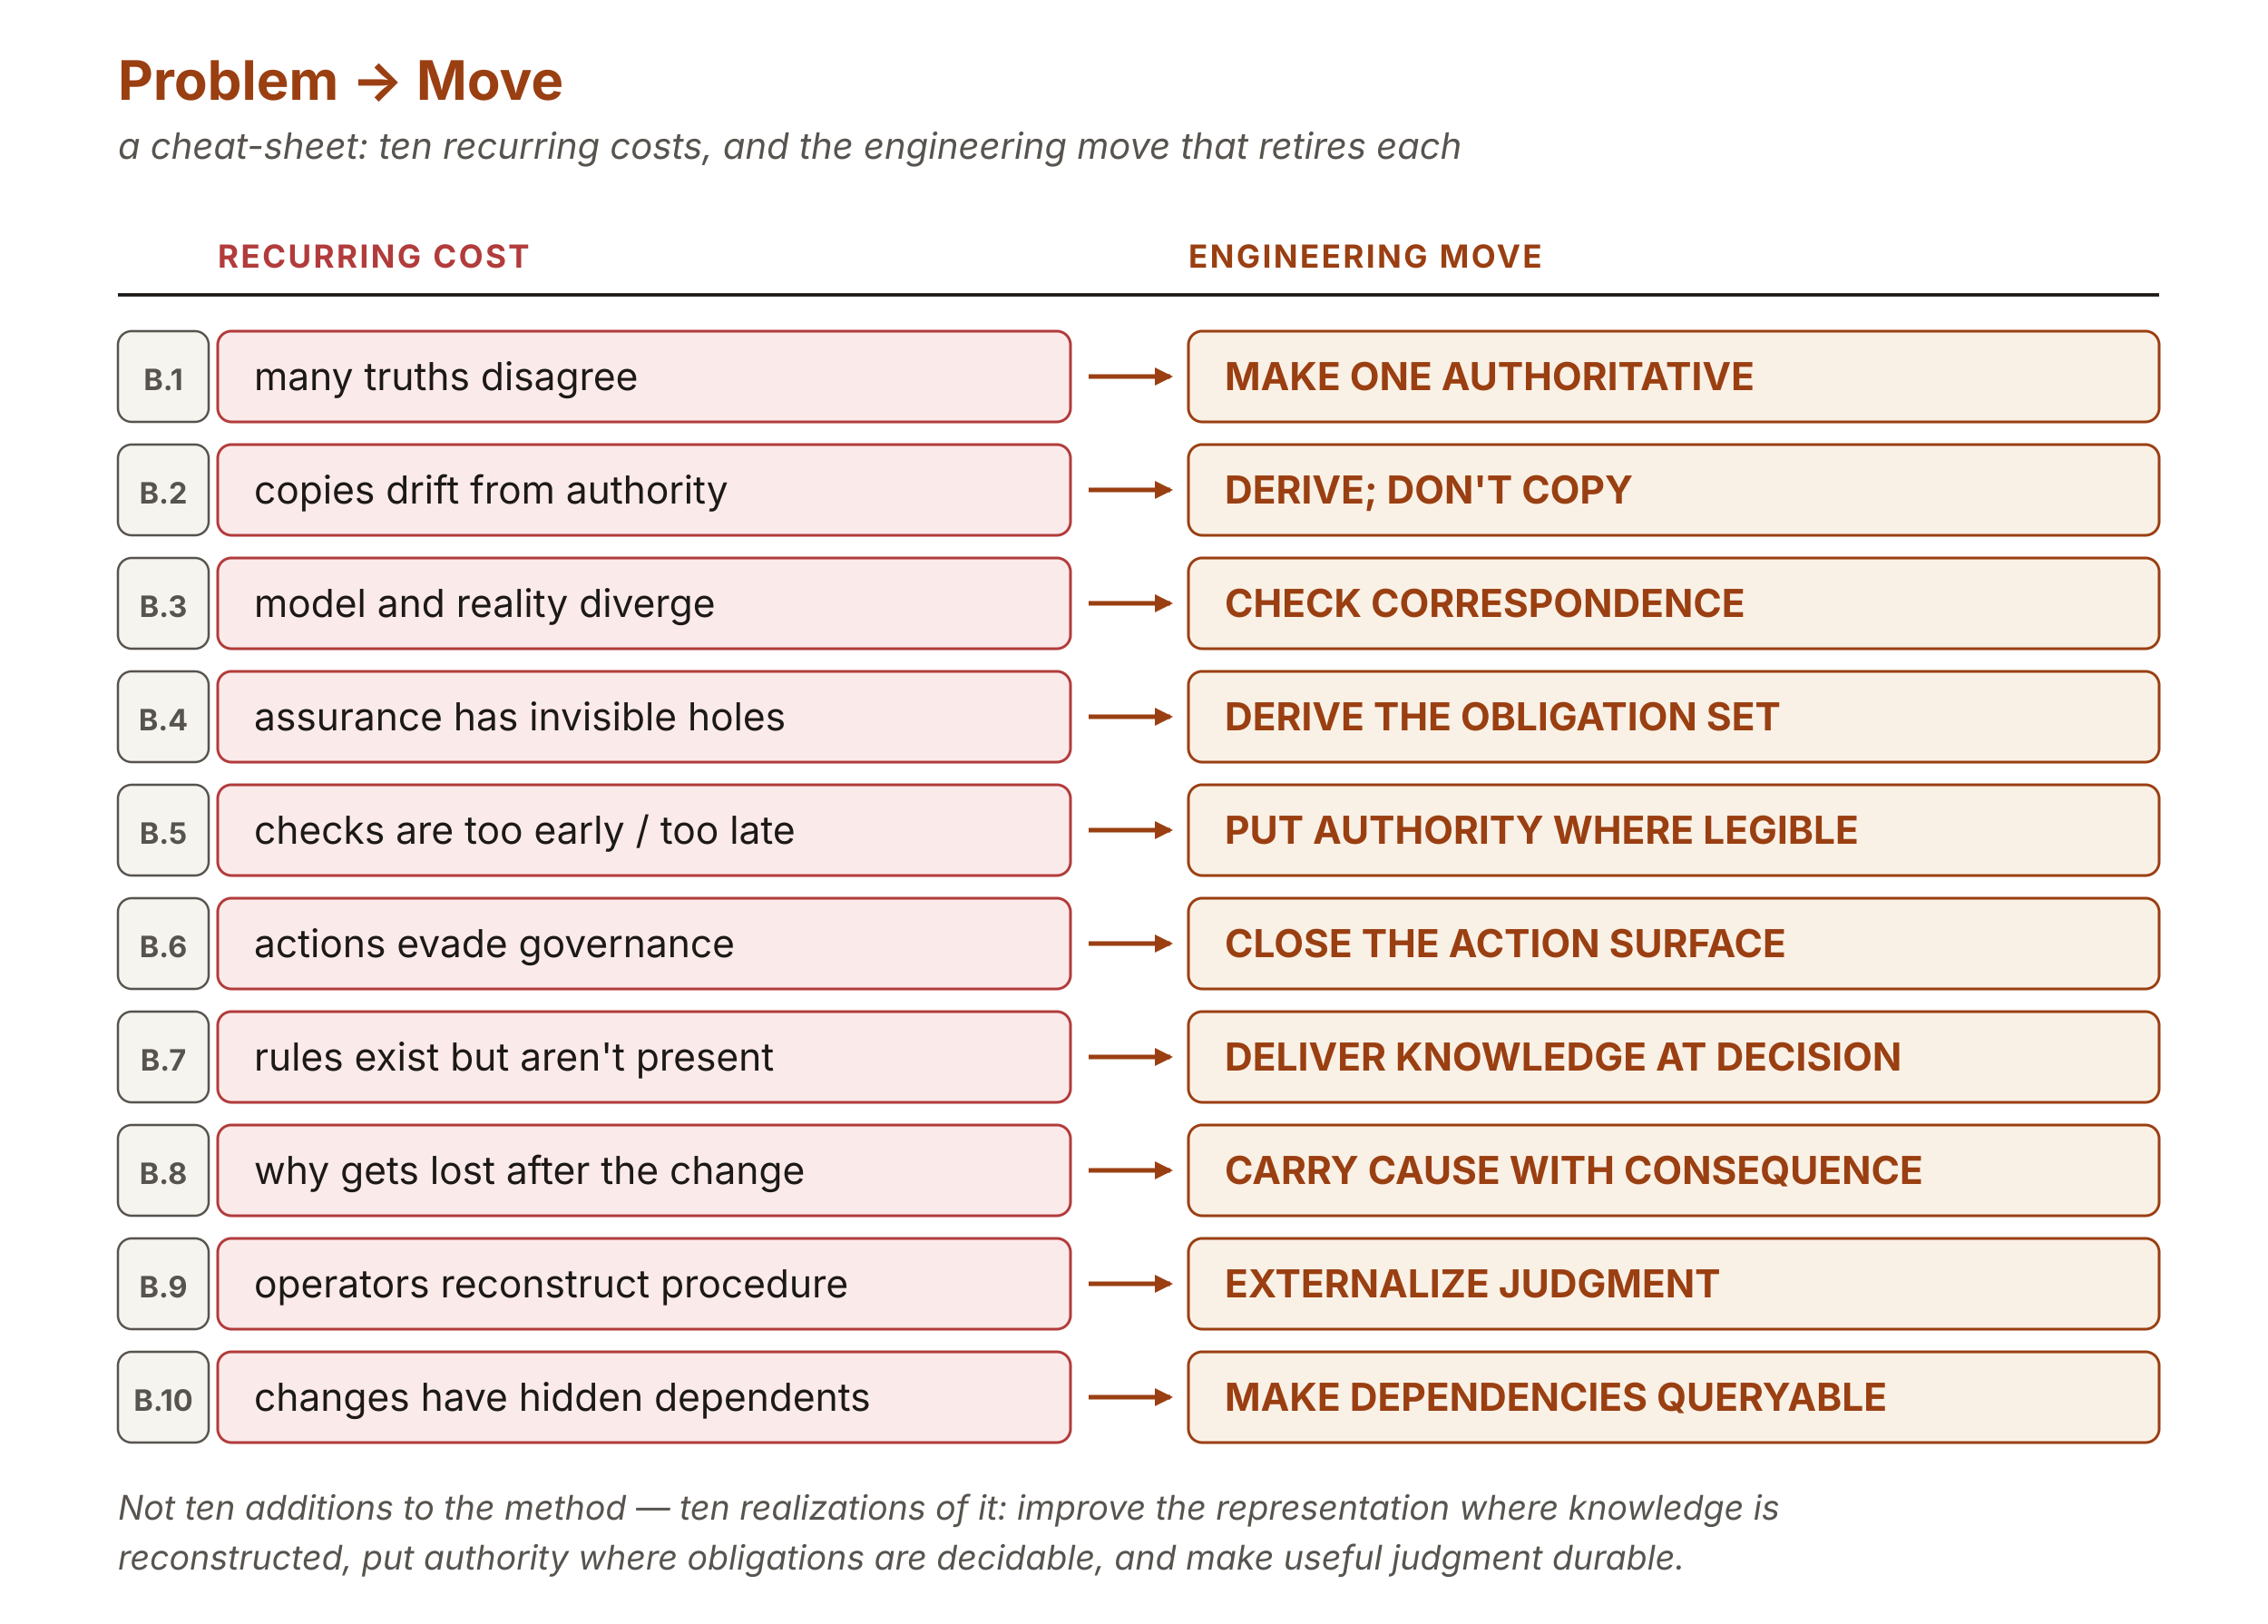
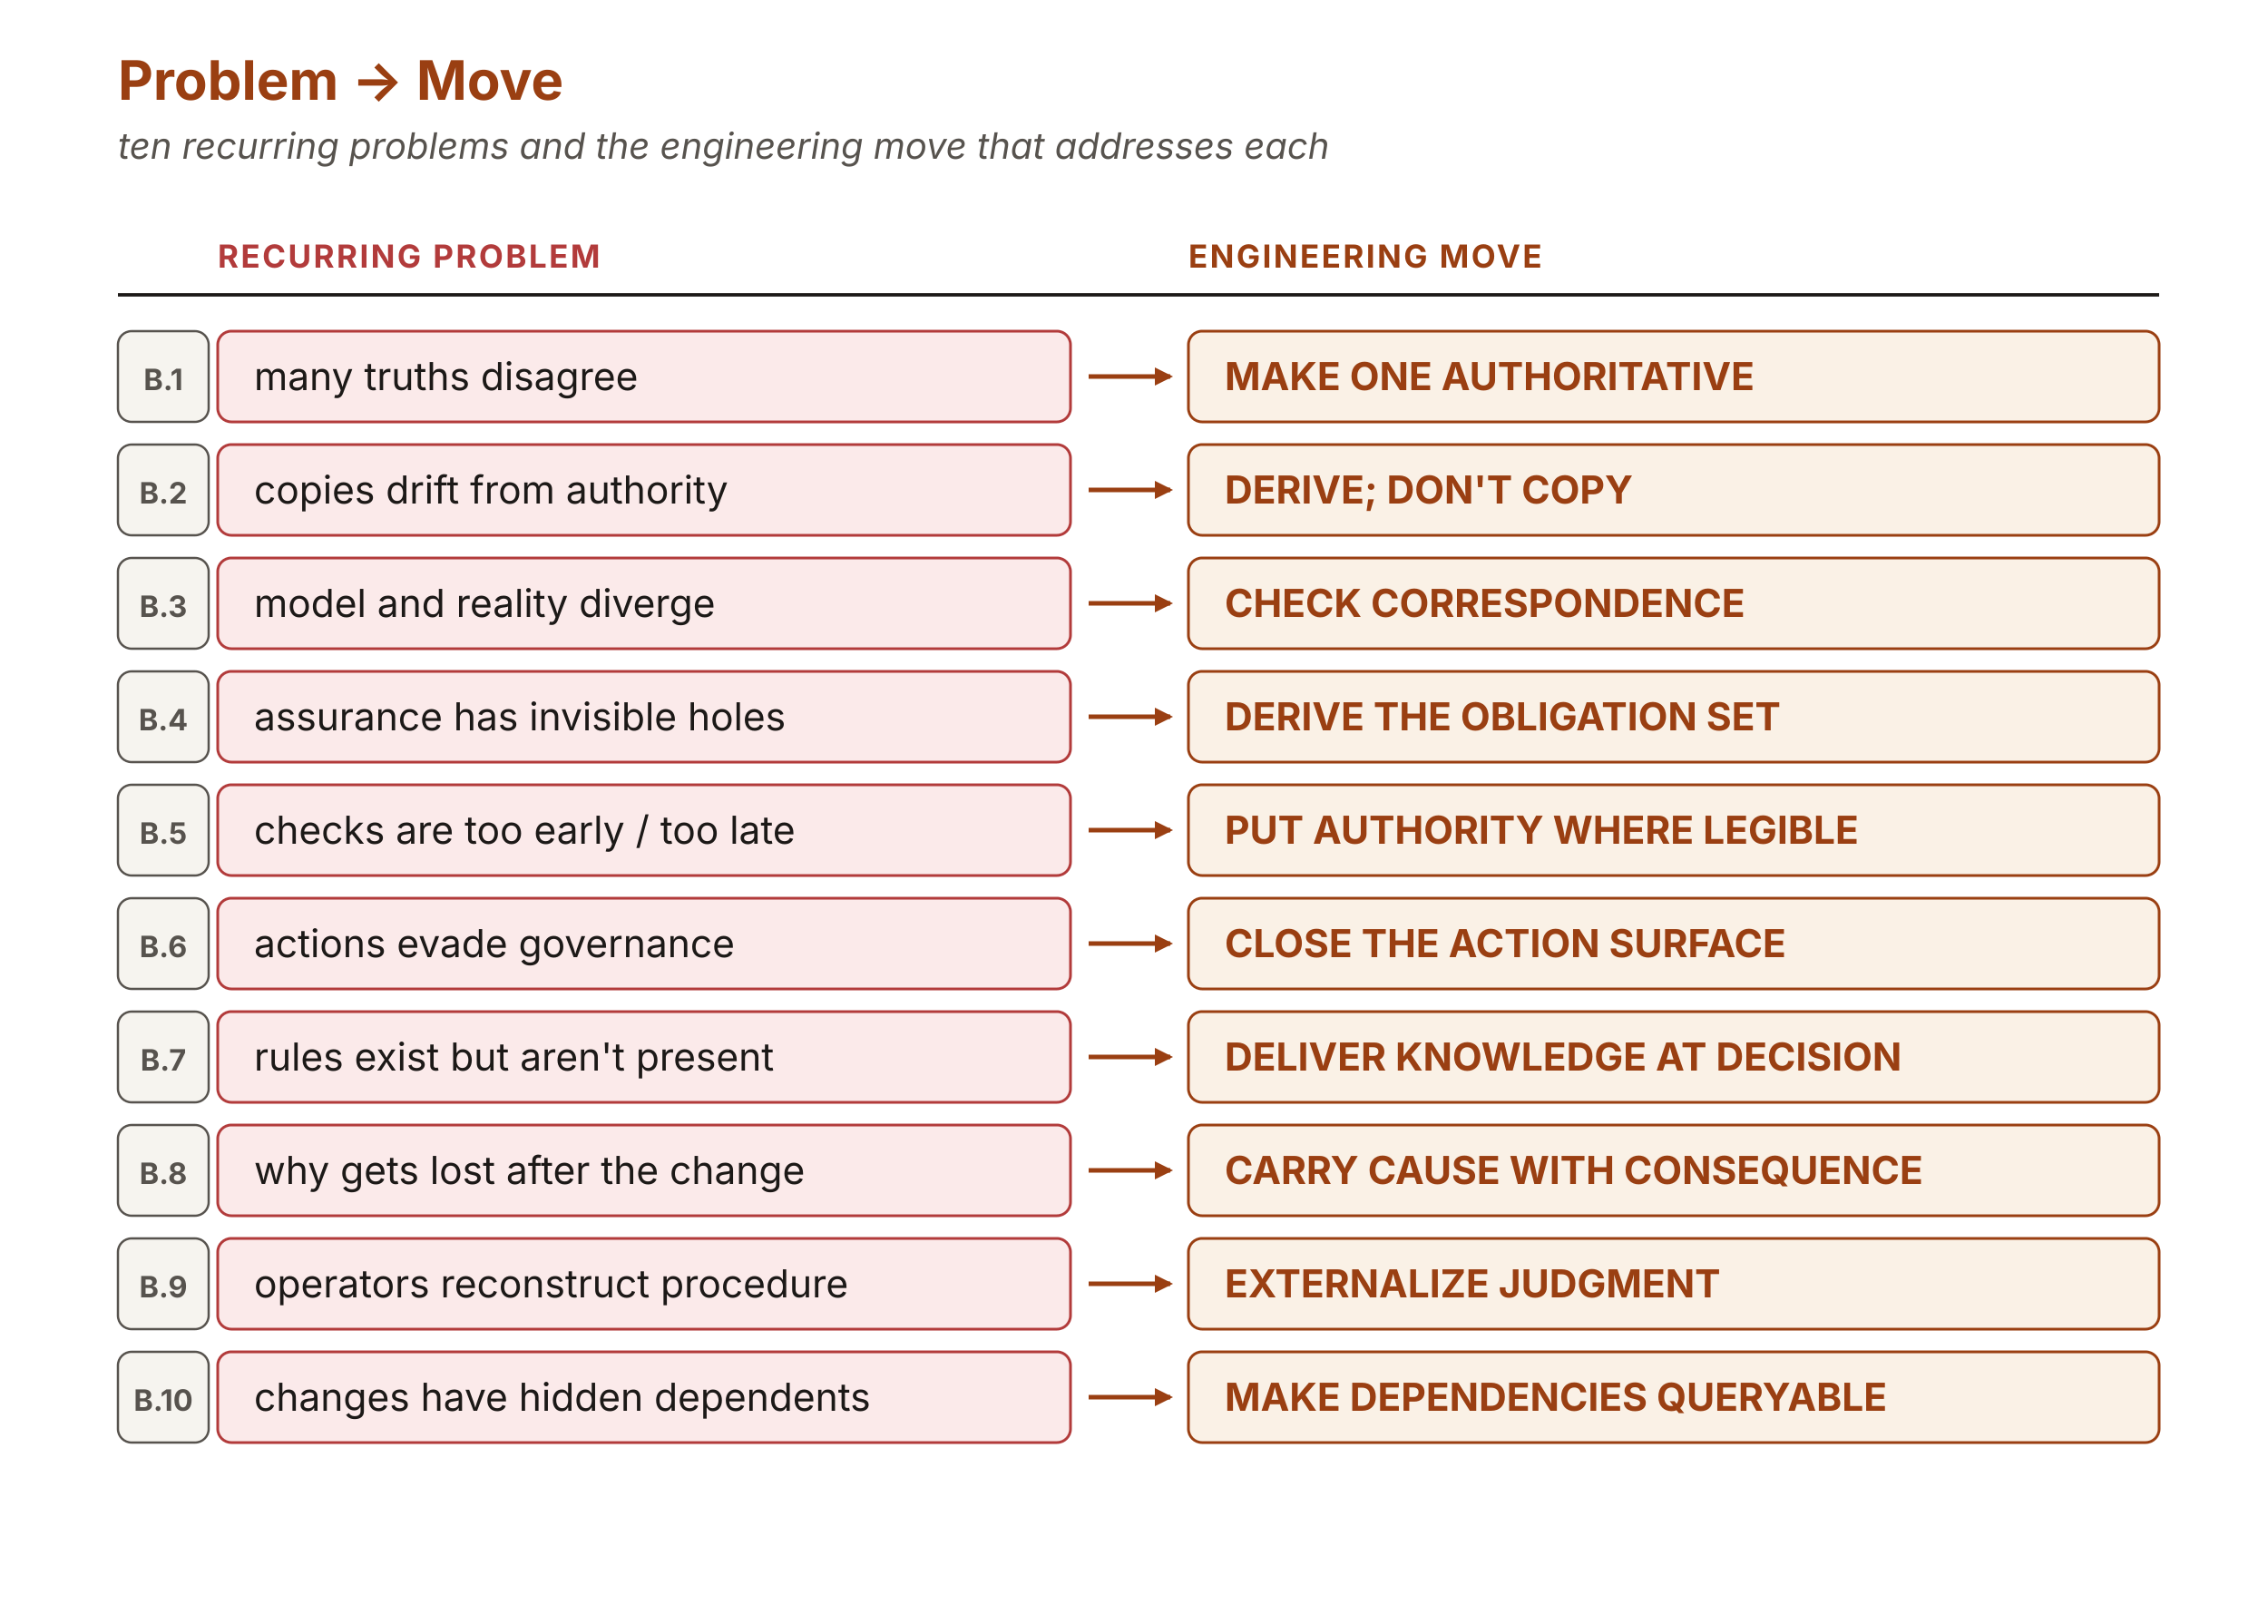
<svg xmlns="http://www.w3.org/2000/svg" viewBox="0 0 1000 716" width="1000" height="716" role="img" aria-labelledby="ovTitle ovDesc" font-family="'Source Sans 3', -apple-system, 'Segoe UI', sans-serif">
  <defs>
    <marker id="ov-ah" viewBox="0 0 10 10" refX="8.5" refY="5" markerWidth="8" markerHeight="8" orient="auto" markerUnits="userSpaceOnUse">
      <path d="M0 0 L10 5 L0 10 z" fill="#9a3f12" />
    </marker>
  </defs>
  <text x="52" y="44" font-size="24" font-weight="700" fill="#9a3f12">Problem → Move</text>
-   <text x="52" y="70" font-size="16" font-style="italic" fill="#57534e">a cheat-sheet: ten recurring costs, and the engineering move that retires each</text>
-   <text x="96" y="118" font-size="14" font-weight="700" letter-spacing="0.07em" fill="#b23b3b">RECURRING COST</text>
+   <text x="52" y="70" font-size="16" font-style="italic" fill="#57534e">ten recurring problems and the engineering move that addresses each</text>
+   <text x="96" y="118" font-size="14" font-weight="700" letter-spacing="0.07em" fill="#b23b3b">RECURRING PROBLEM</text>
  <text x="524" y="118" font-size="14" font-weight="700" letter-spacing="0.07em" fill="#9a3f12">ENGINEERING MOVE</text>
  <line x1="52" y1="130" x2="952" y2="130" stroke="#1c1917" stroke-width="1.5" />
  <g font-size="17">
    <rect x="52" y="146" width="40" height="40" rx="6" fill="#f6f4ef" stroke="#57534e" stroke-width="1" />
    <text x="72" y="172" text-anchor="middle" font-size="13" font-weight="700" fill="#57534e">B.1</text>
    <rect x="96" y="146" width="376" height="40" rx="6" fill="#fbeaea" stroke="#b23b3b" stroke-width="1.2" />
    <text x="112" y="172" fill="#1c1917">many truths disagree</text>
    <line x1="480" y1="166" x2="516" y2="166" stroke="#9a3f12" stroke-width="2" marker-end="url(#ov-ah)" />
    <rect x="524" y="146" width="428" height="40" rx="6" fill="#faf1e6" stroke="#9a3f12" stroke-width="1.2" />
    <text x="540" y="172" font-weight="700" fill="#9a3f12">MAKE ONE AUTHORITATIVE</text>
    <rect x="52" y="196" width="40" height="40" rx="6" fill="#f6f4ef" stroke="#57534e" stroke-width="1" />
    <text x="72" y="222" text-anchor="middle" font-size="13" font-weight="700" fill="#57534e">B.2</text>
    <rect x="96" y="196" width="376" height="40" rx="6" fill="#fbeaea" stroke="#b23b3b" stroke-width="1.2" />
    <text x="112" y="222" fill="#1c1917">copies drift from authority</text>
    <line x1="480" y1="216" x2="516" y2="216" stroke="#9a3f12" stroke-width="2" marker-end="url(#ov-ah)" />
    <rect x="524" y="196" width="428" height="40" rx="6" fill="#faf1e6" stroke="#9a3f12" stroke-width="1.2" />
    <text x="540" y="222" font-weight="700" fill="#9a3f12">DERIVE; DON'T COPY</text>
    <rect x="52" y="246" width="40" height="40" rx="6" fill="#f6f4ef" stroke="#57534e" stroke-width="1" />
    <text x="72" y="272" text-anchor="middle" font-size="13" font-weight="700" fill="#57534e">B.3</text>
    <rect x="96" y="246" width="376" height="40" rx="6" fill="#fbeaea" stroke="#b23b3b" stroke-width="1.2" />
    <text x="112" y="272" fill="#1c1917">model and reality diverge</text>
    <line x1="480" y1="266" x2="516" y2="266" stroke="#9a3f12" stroke-width="2" marker-end="url(#ov-ah)" />
    <rect x="524" y="246" width="428" height="40" rx="6" fill="#faf1e6" stroke="#9a3f12" stroke-width="1.2" />
    <text x="540" y="272" font-weight="700" fill="#9a3f12">CHECK CORRESPONDENCE</text>
    <rect x="52" y="296" width="40" height="40" rx="6" fill="#f6f4ef" stroke="#57534e" stroke-width="1" />
    <text x="72" y="322" text-anchor="middle" font-size="13" font-weight="700" fill="#57534e">B.4</text>
    <rect x="96" y="296" width="376" height="40" rx="6" fill="#fbeaea" stroke="#b23b3b" stroke-width="1.2" />
    <text x="112" y="322" fill="#1c1917">assurance has invisible holes</text>
    <line x1="480" y1="316" x2="516" y2="316" stroke="#9a3f12" stroke-width="2" marker-end="url(#ov-ah)" />
    <rect x="524" y="296" width="428" height="40" rx="6" fill="#faf1e6" stroke="#9a3f12" stroke-width="1.2" />
    <text x="540" y="322" font-weight="700" fill="#9a3f12">DERIVE THE OBLIGATION SET</text>
    <rect x="52" y="346" width="40" height="40" rx="6" fill="#f6f4ef" stroke="#57534e" stroke-width="1" />
    <text x="72" y="372" text-anchor="middle" font-size="13" font-weight="700" fill="#57534e">B.5</text>
    <rect x="96" y="346" width="376" height="40" rx="6" fill="#fbeaea" stroke="#b23b3b" stroke-width="1.2" />
    <text x="112" y="372" fill="#1c1917">checks are too early / too late</text>
    <line x1="480" y1="366" x2="516" y2="366" stroke="#9a3f12" stroke-width="2" marker-end="url(#ov-ah)" />
    <rect x="524" y="346" width="428" height="40" rx="6" fill="#faf1e6" stroke="#9a3f12" stroke-width="1.2" />
    <text x="540" y="372" font-weight="700" fill="#9a3f12">PUT AUTHORITY WHERE LEGIBLE</text>
    <rect x="52" y="396" width="40" height="40" rx="6" fill="#f6f4ef" stroke="#57534e" stroke-width="1" />
    <text x="72" y="422" text-anchor="middle" font-size="13" font-weight="700" fill="#57534e">B.6</text>
    <rect x="96" y="396" width="376" height="40" rx="6" fill="#fbeaea" stroke="#b23b3b" stroke-width="1.2" />
    <text x="112" y="422" fill="#1c1917">actions evade governance</text>
    <line x1="480" y1="416" x2="516" y2="416" stroke="#9a3f12" stroke-width="2" marker-end="url(#ov-ah)" />
    <rect x="524" y="396" width="428" height="40" rx="6" fill="#faf1e6" stroke="#9a3f12" stroke-width="1.2" />
    <text x="540" y="422" font-weight="700" fill="#9a3f12">CLOSE THE ACTION SURFACE</text>
    <rect x="52" y="446" width="40" height="40" rx="6" fill="#f6f4ef" stroke="#57534e" stroke-width="1" />
    <text x="72" y="472" text-anchor="middle" font-size="13" font-weight="700" fill="#57534e">B.7</text>
    <rect x="96" y="446" width="376" height="40" rx="6" fill="#fbeaea" stroke="#b23b3b" stroke-width="1.2" />
    <text x="112" y="472" fill="#1c1917">rules exist but aren't present</text>
    <line x1="480" y1="466" x2="516" y2="466" stroke="#9a3f12" stroke-width="2" marker-end="url(#ov-ah)" />
    <rect x="524" y="446" width="428" height="40" rx="6" fill="#faf1e6" stroke="#9a3f12" stroke-width="1.2" />
    <text x="540" y="472" font-weight="700" fill="#9a3f12">DELIVER KNOWLEDGE AT DECISION</text>
    <rect x="52" y="496" width="40" height="40" rx="6" fill="#f6f4ef" stroke="#57534e" stroke-width="1" />
    <text x="72" y="522" text-anchor="middle" font-size="13" font-weight="700" fill="#57534e">B.8</text>
    <rect x="96" y="496" width="376" height="40" rx="6" fill="#fbeaea" stroke="#b23b3b" stroke-width="1.2" />
    <text x="112" y="522" fill="#1c1917">why gets lost after the change</text>
    <line x1="480" y1="516" x2="516" y2="516" stroke="#9a3f12" stroke-width="2" marker-end="url(#ov-ah)" />
    <rect x="524" y="496" width="428" height="40" rx="6" fill="#faf1e6" stroke="#9a3f12" stroke-width="1.2" />
    <text x="540" y="522" font-weight="700" fill="#9a3f12">CARRY CAUSE WITH CONSEQUENCE</text>
    <rect x="52" y="546" width="40" height="40" rx="6" fill="#f6f4ef" stroke="#57534e" stroke-width="1" />
    <text x="72" y="572" text-anchor="middle" font-size="13" font-weight="700" fill="#57534e">B.9</text>
    <rect x="96" y="546" width="376" height="40" rx="6" fill="#fbeaea" stroke="#b23b3b" stroke-width="1.2" />
    <text x="112" y="572" fill="#1c1917">operators reconstruct procedure</text>
    <line x1="480" y1="566" x2="516" y2="566" stroke="#9a3f12" stroke-width="2" marker-end="url(#ov-ah)" />
    <rect x="524" y="546" width="428" height="40" rx="6" fill="#faf1e6" stroke="#9a3f12" stroke-width="1.2" />
    <text x="540" y="572" font-weight="700" fill="#9a3f12">EXTERNALIZE JUDGMENT</text>
    <rect x="52" y="596" width="40" height="40" rx="6" fill="#f6f4ef" stroke="#57534e" stroke-width="1" />
    <text x="72" y="622" text-anchor="middle" font-size="13" font-weight="700" fill="#57534e">B.10</text>
    <rect x="96" y="596" width="376" height="40" rx="6" fill="#fbeaea" stroke="#b23b3b" stroke-width="1.2" />
    <text x="112" y="622" fill="#1c1917">changes have hidden dependents</text>
    <line x1="480" y1="616" x2="516" y2="616" stroke="#9a3f12" stroke-width="2" marker-end="url(#ov-ah)" />
    <rect x="524" y="596" width="428" height="40" rx="6" fill="#faf1e6" stroke="#9a3f12" stroke-width="1.2" />
    <text x="540" y="622" font-weight="700" fill="#9a3f12">MAKE DEPENDENCIES QUERYABLE</text>
  </g>
-   <text x="52" y="670" font-size="15" font-style="italic" fill="#57534e">Not ten additions to the method — ten realizations of it: improve the representation where knowledge is</text>
-   <text x="52" y="692" font-size="15" font-style="italic" fill="#57534e">reconstructed, put authority where obligations are decidable, and make useful judgment durable.</text>
</svg>
